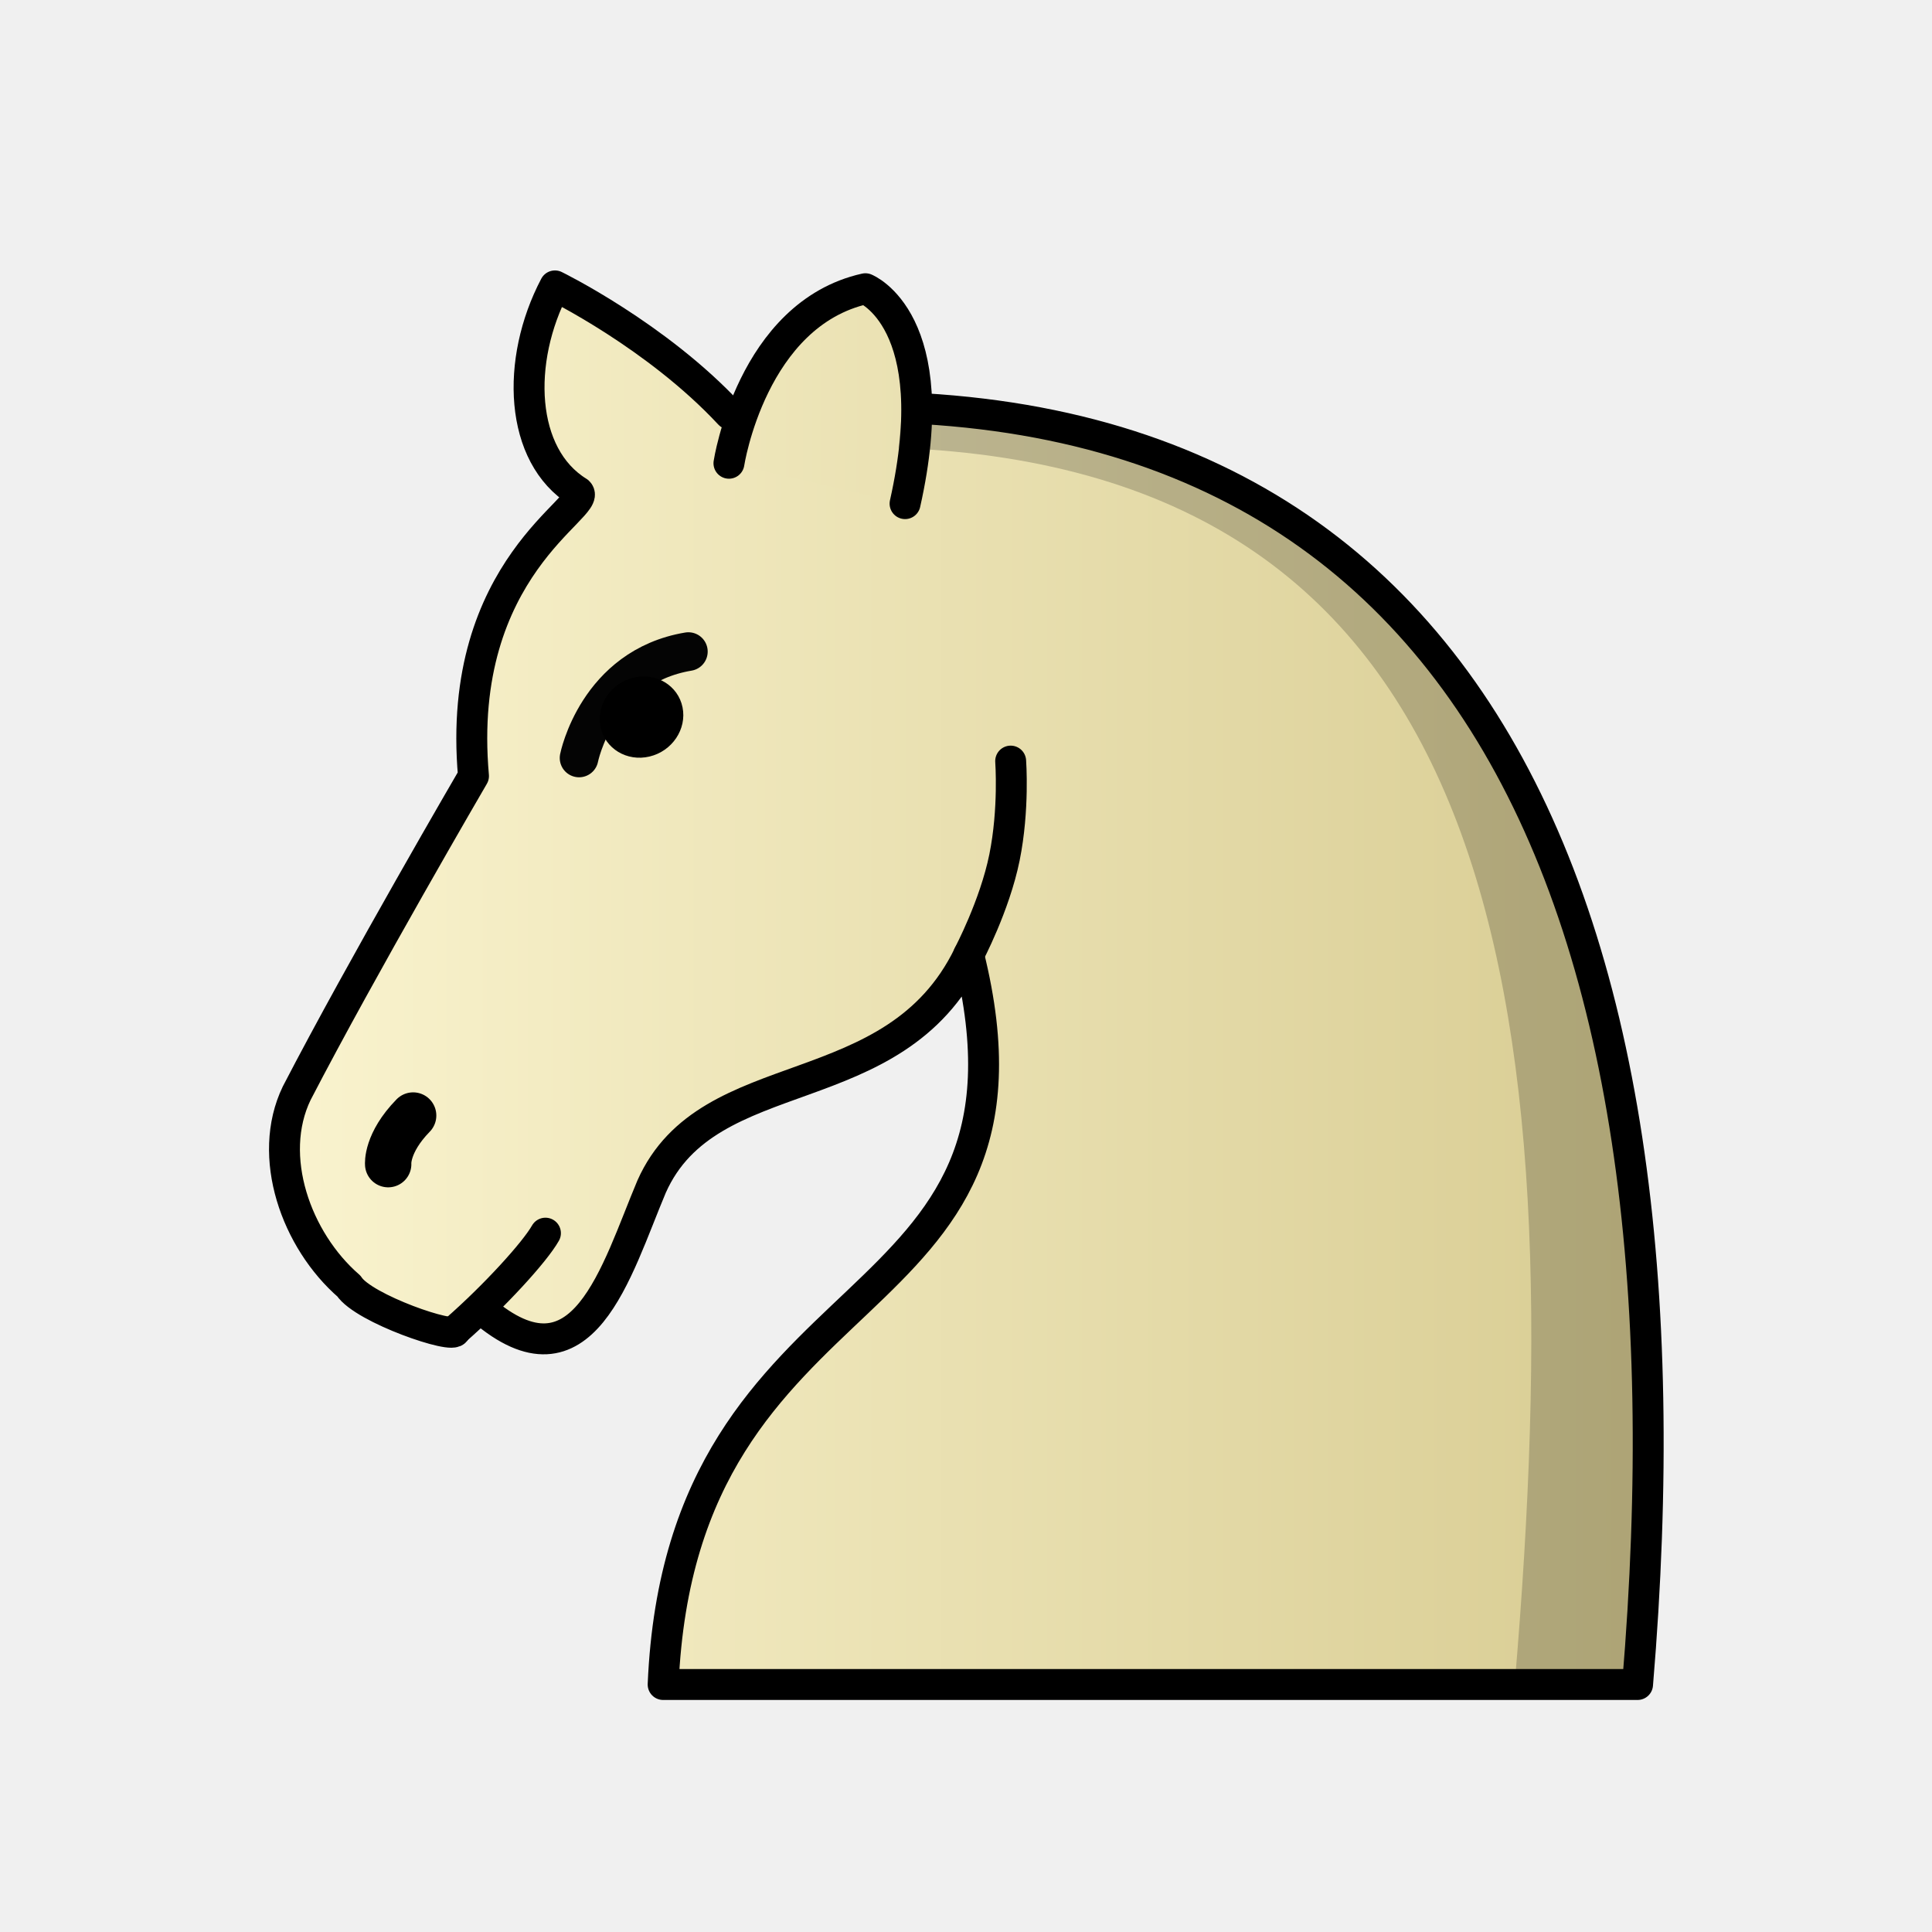
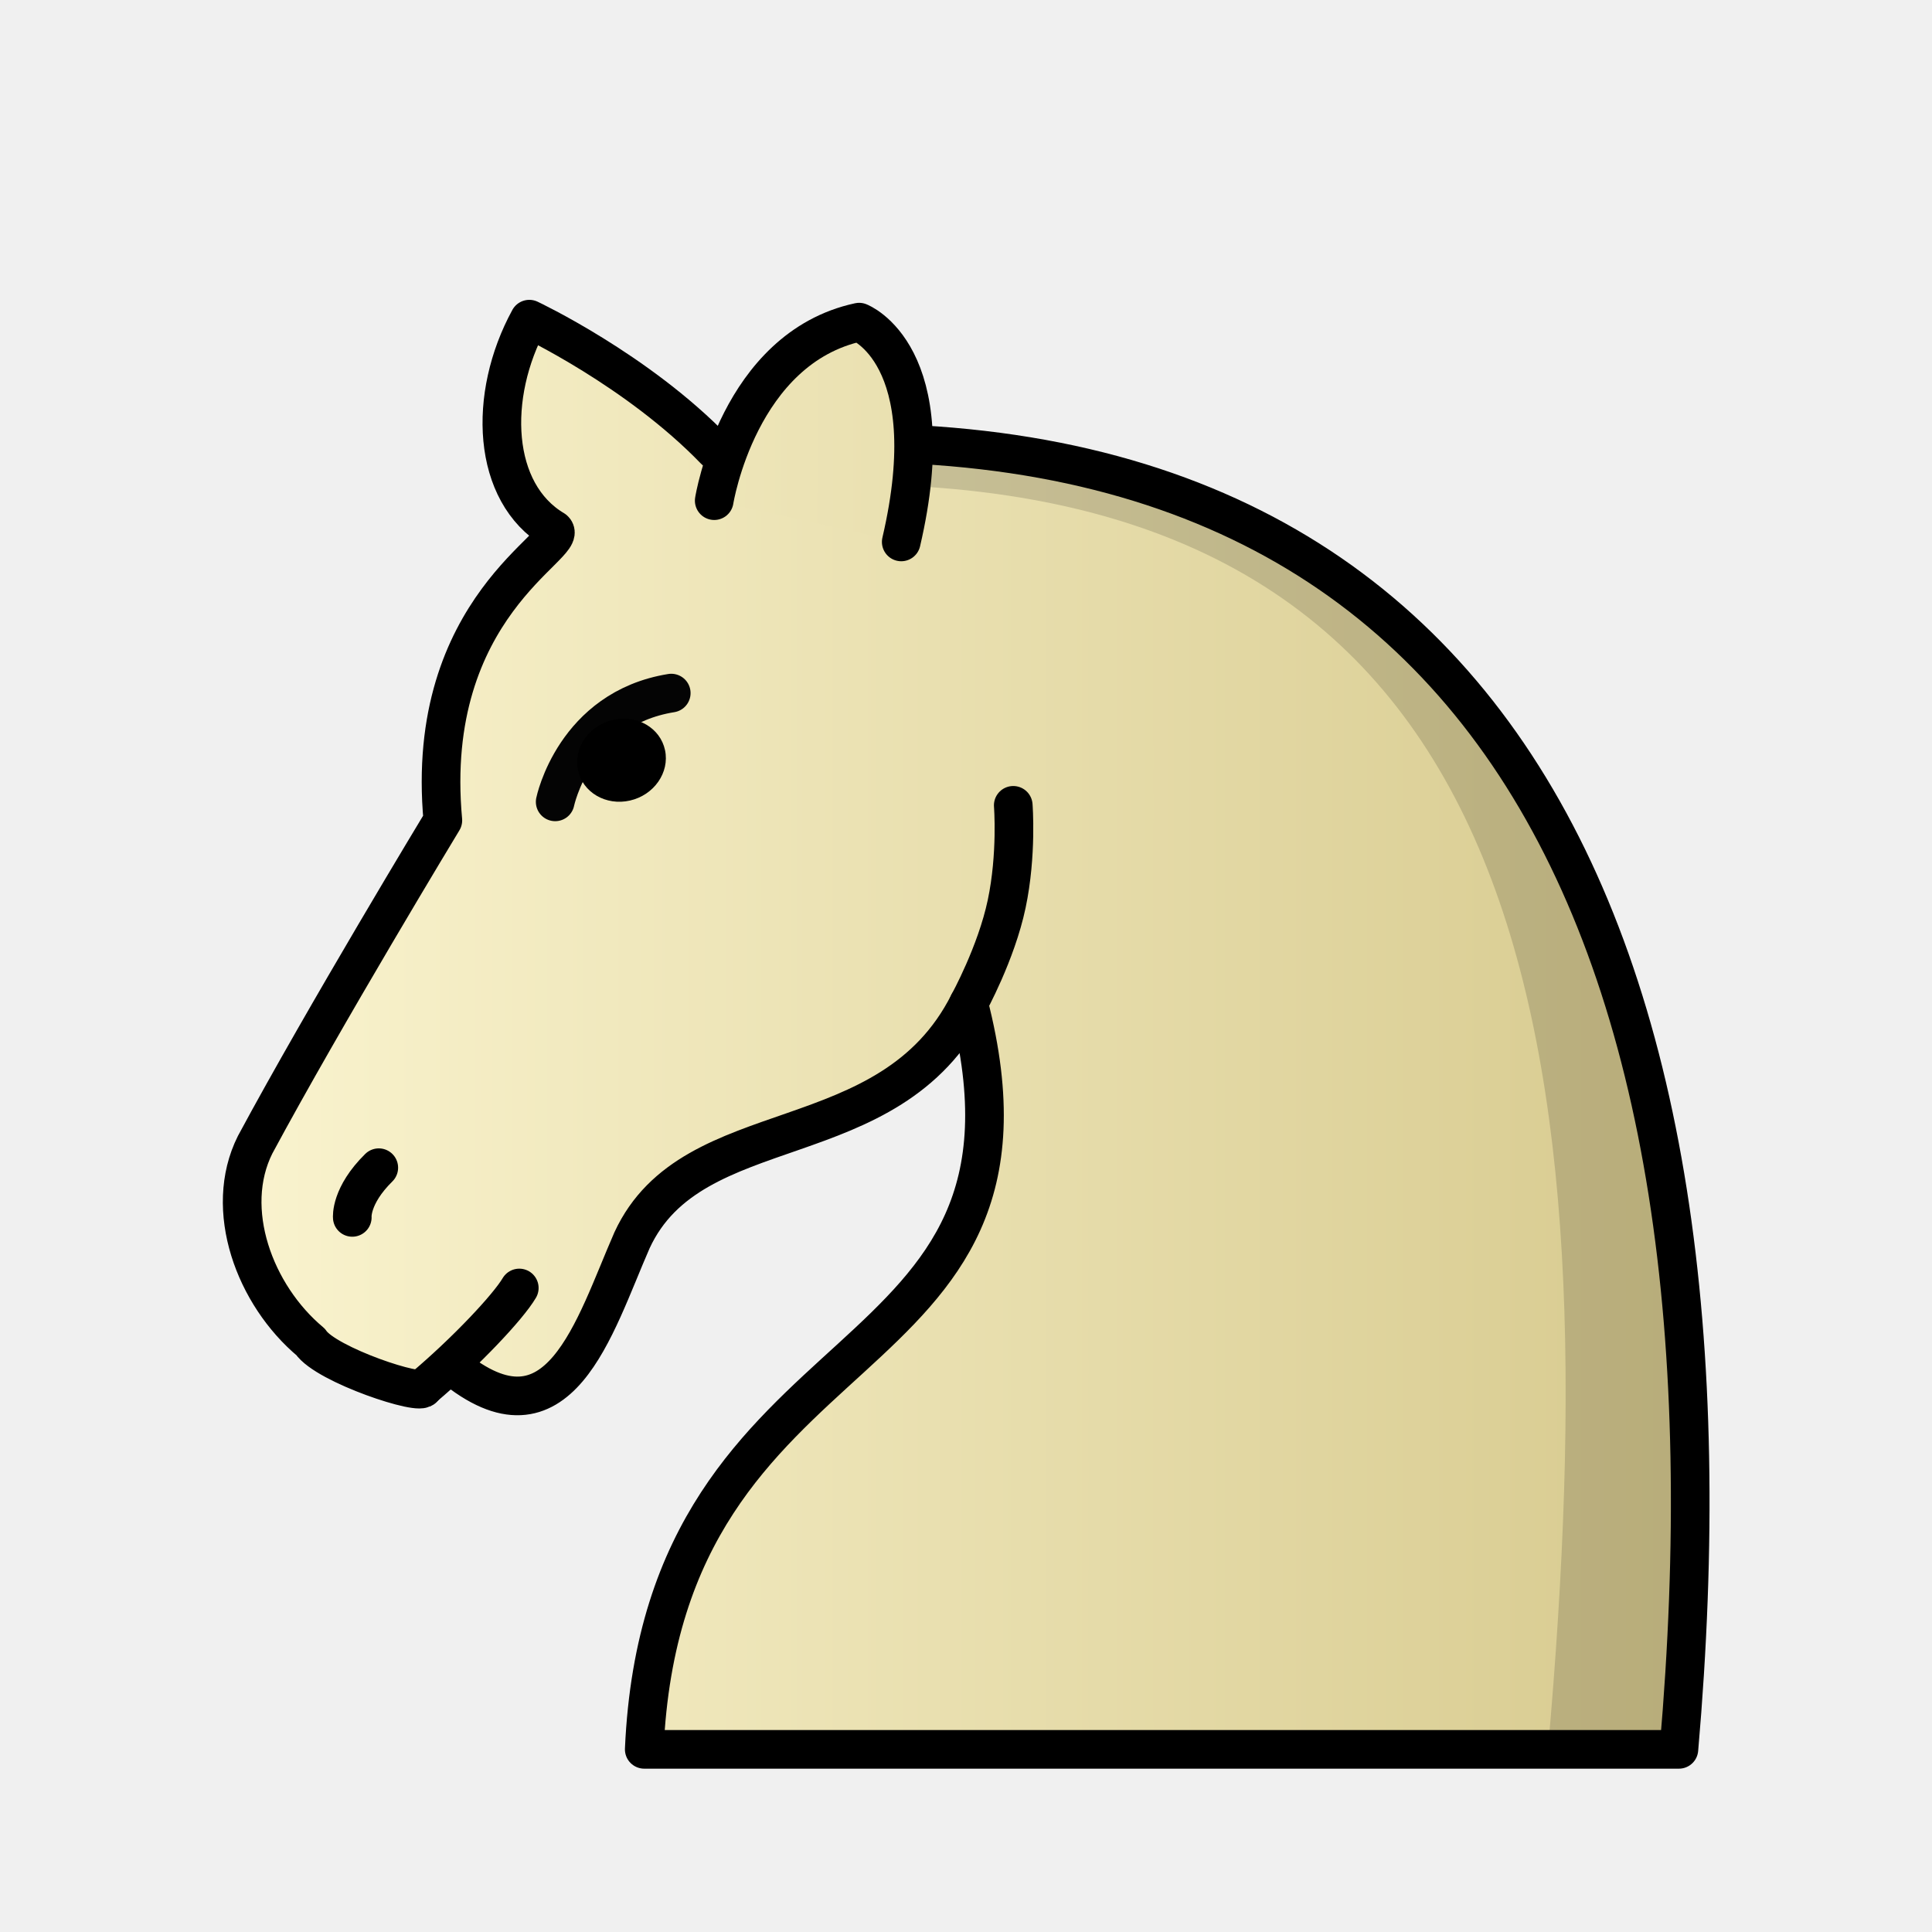
<svg xmlns="http://www.w3.org/2000/svg" xmlns:xlink="http://www.w3.org/1999/xlink" width="50mm" height="50mm" clip-rule="evenodd" fill-rule="evenodd" image-rendering="optimizeQuality" shape-rendering="geometricPrecision" text-rendering="geometricPrecision" viewBox="0 0 50 50">
  <defs>
+     <linearGradient id="b" x1="-115.84" x2="-78.433" y1="315.71" y2="315.71" gradientTransform="matrix(1.0617 0 0 1.0316 127.44 -298.92)" gradientUnits="userSpaceOnUse" xlink:href="#a" />
    <linearGradient id="a">
      <stop stop-color="#fbf5d1" offset="0" />
-       <stop stop-color="#d8cc92" offset="1" />
+       <stop stop-color="#d7ca8e" offset="1" />
    </linearGradient>
-     <linearGradient id="b" x1="-115.84" x2="-78.433" y1="315.71" y2="315.71" gradientTransform="matrix(.99989 0 0 1.0089 121.48 -293.01)" gradientUnits="userSpaceOnUse" xlink:href="#a" />
-     <linearGradient id="c" x1="-116.32" x2="-78.639" y1="299.9" y2="299.97" gradientTransform="matrix(.99989 0 0 1.0089 121.48 -293.01)" gradientUnits="userSpaceOnUse" xlink:href="#a" />
+     <linearGradient id="c" x1="-116.32" x2="-78.639" y1="299.9" y2="299.97" gradientTransform="matrix(1.0617 0 0 1.0316 127.44 -298.92)" gradientUnits="userSpaceOnUse" xlink:href="#a" />
  </defs>
-   <path d="M12.476 33.891c2.613 2.243 3.464-.991 4.388-3.183 1.477-3.32 6.278-2.03 8.205-5.993 2.436 9.807-7.435 7.82-7.907 18.88H42.38C44.11 23 37.852 8.727 18.882 10.715c-1.886-2.028-4.52-3.316-4.52-3.316-1.022 1.943-.916 4.395.604 5.332.398.374-3.193 1.937-2.712 7.353 0 0-2.89 4.955-4.576 8.21-.788 1.635-.014 3.805 1.352 4.99.373.583 2.754 1.397 2.754 1.15" fill="url(#b)" stroke="#000" stroke-dashoffset="1.852" stroke-linecap="round" stroke-linejoin="round" stroke-width=".8" />
-   <path d="M14.986 19.616s.465-2.357 2.829-2.753" fill="none" stroke="#040404" stroke-linecap="round" stroke-linejoin="round" />
-   <ellipse transform="matrix(.97288 -.23132 .19884 .98003 0 0)" cx="12.588" cy="21.907" rx="1.091" ry="1.042" paint-order="markers fill stroke" />
+   <path d="M11.697 35.351c2.775 2.293 3.678-1.014 4.66-3.254 1.568-3.396 6.665-2.077 8.712-6.13 2.586 10.03-7.895 7.998-8.396 19.306H43.45c1.838-21.06-4.808-35.655-24.951-33.623-2.003-2.074-4.8-3.39-4.8-3.39-1.085 1.986-.972 4.493.642 5.451.422.382-3.39 1.98-2.88 7.52 0 0-3.068 5.066-4.859 8.396-.836 1.67-.014 3.89 1.436 5.102.396.596 2.924 1.428 2.924 1.176" fill="url(#b)" stroke="#000" stroke-dashoffset="1.852" stroke-linecap="round" stroke-linejoin="round" />
+   <path d="M14.368 20.752s.494-2.41 3.004-2.815" fill="none" stroke="#040404" stroke-linecap="round" stroke-linejoin="round" />
+   <ellipse transform="matrix(.97477 -.2232 .20615 .97852 0 0)" cx="11.685" cy="22.771" rx="1.156" ry="1.067" paint-order="markers fill stroke" />
  <g stroke="#000" stroke-linecap="round">
    <g stroke-linejoin="round">
-       <path d="M10.046 30.128s-.05-.545.646-1.258" fill="#fff" stroke-width="1.2" />
-       <path d="M25.068 24.71s.674-1.267.928-2.519c.253-1.25.16-2.494.16-2.494" fill="none" stroke-width=".8" />
-       <path d="M18.865 11.989s.59-3.86 3.531-4.517c0 0 2.091.826 1.027 5.562" fill="url(#c)" stroke-width=".8" paint-order="markers fill stroke" />
+       <path d="M9.117 31.506s-.053-.558.686-1.286" fill="#fff" />
+       <path d="M25.068 25.968s.716-1.296.985-2.575c.27-1.28.17-2.551.17-2.551" fill="none" />
+       <path d="M18.484 12.957s.627-3.947 3.75-4.62c0 0 2.22.846 1.09 5.688" fill="url(#c)" paint-order="markers fill stroke" />
    </g>
-     <path d="M14.116 31.914c-.277.49-1.314 1.627-2.332 2.517" fill="none" stroke-width=".8" />
+     <path d="M13.439 33.333c-.295.501-1.396 1.664-2.476 2.574" fill="none" />
  </g>
-   <path d="M23.255 11.592c15.478.598 17.487 13.912 15.945 31.993h3.175c1.587-18.878-3.543-32.443-19.021-33.041z" opacity=".2" />
+   <path d="M23.149 12.558c16.435.612 18.549 14.227 16.912 32.717h3.39c1.685-19.305-3.763-33.176-20.197-33.788z" opacity=".15" />
</svg>
